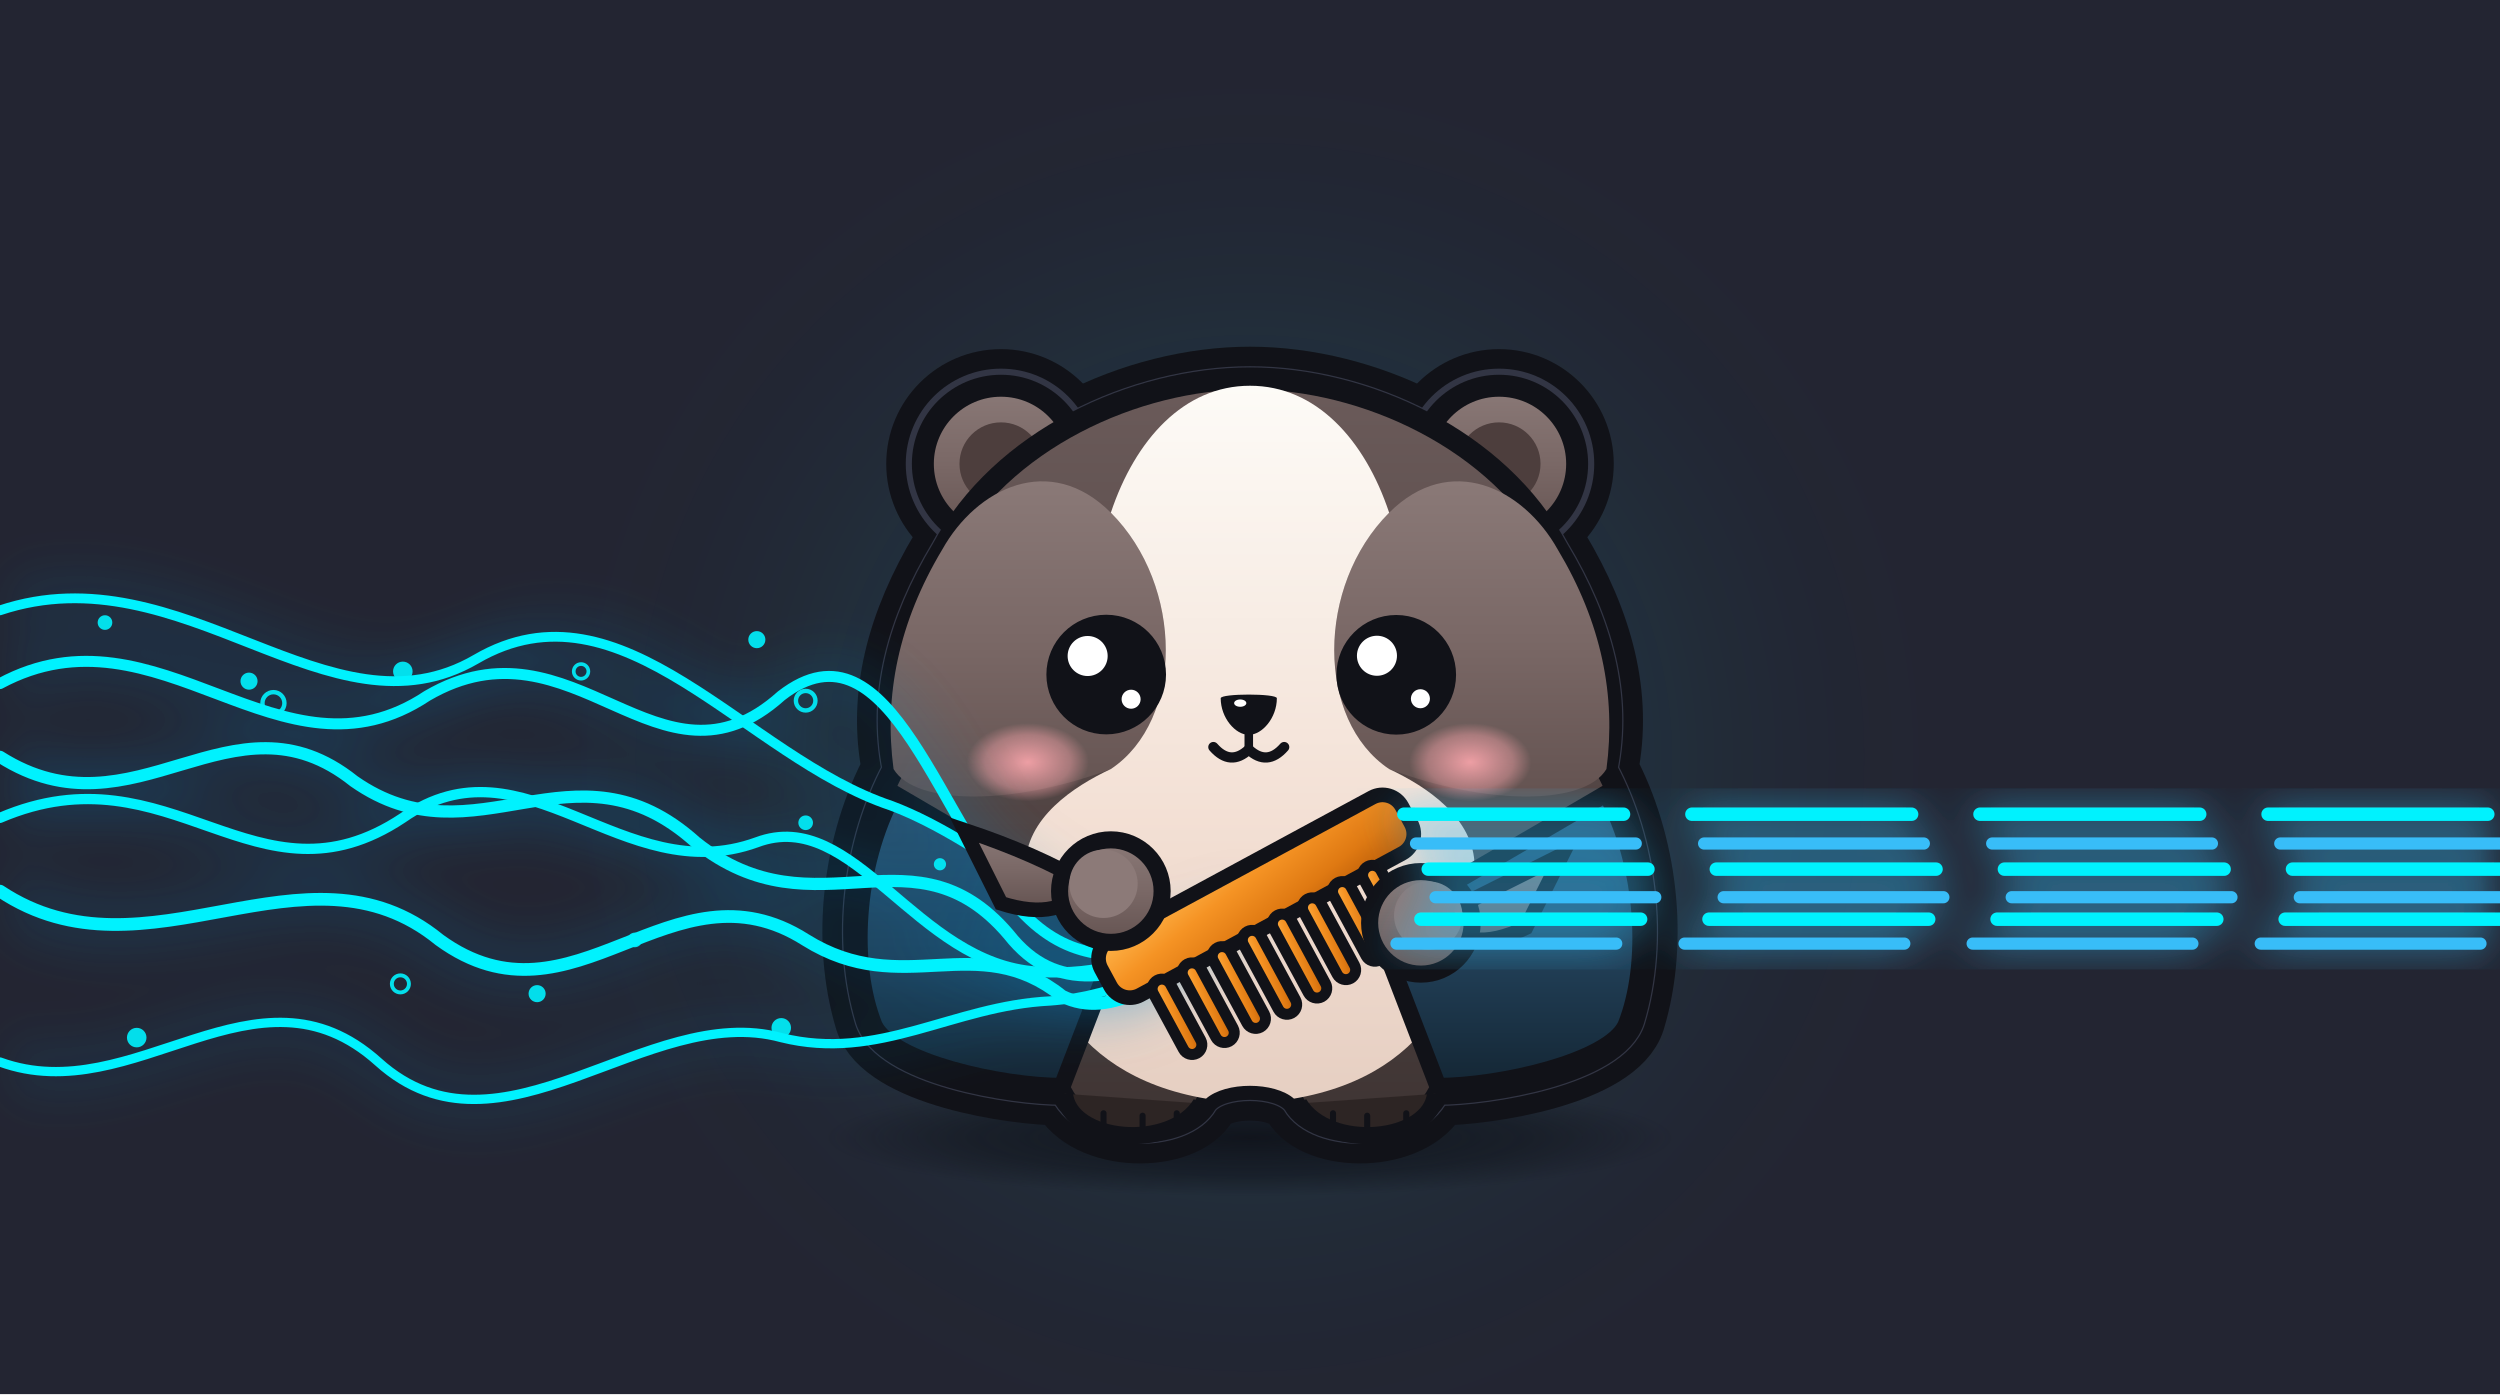
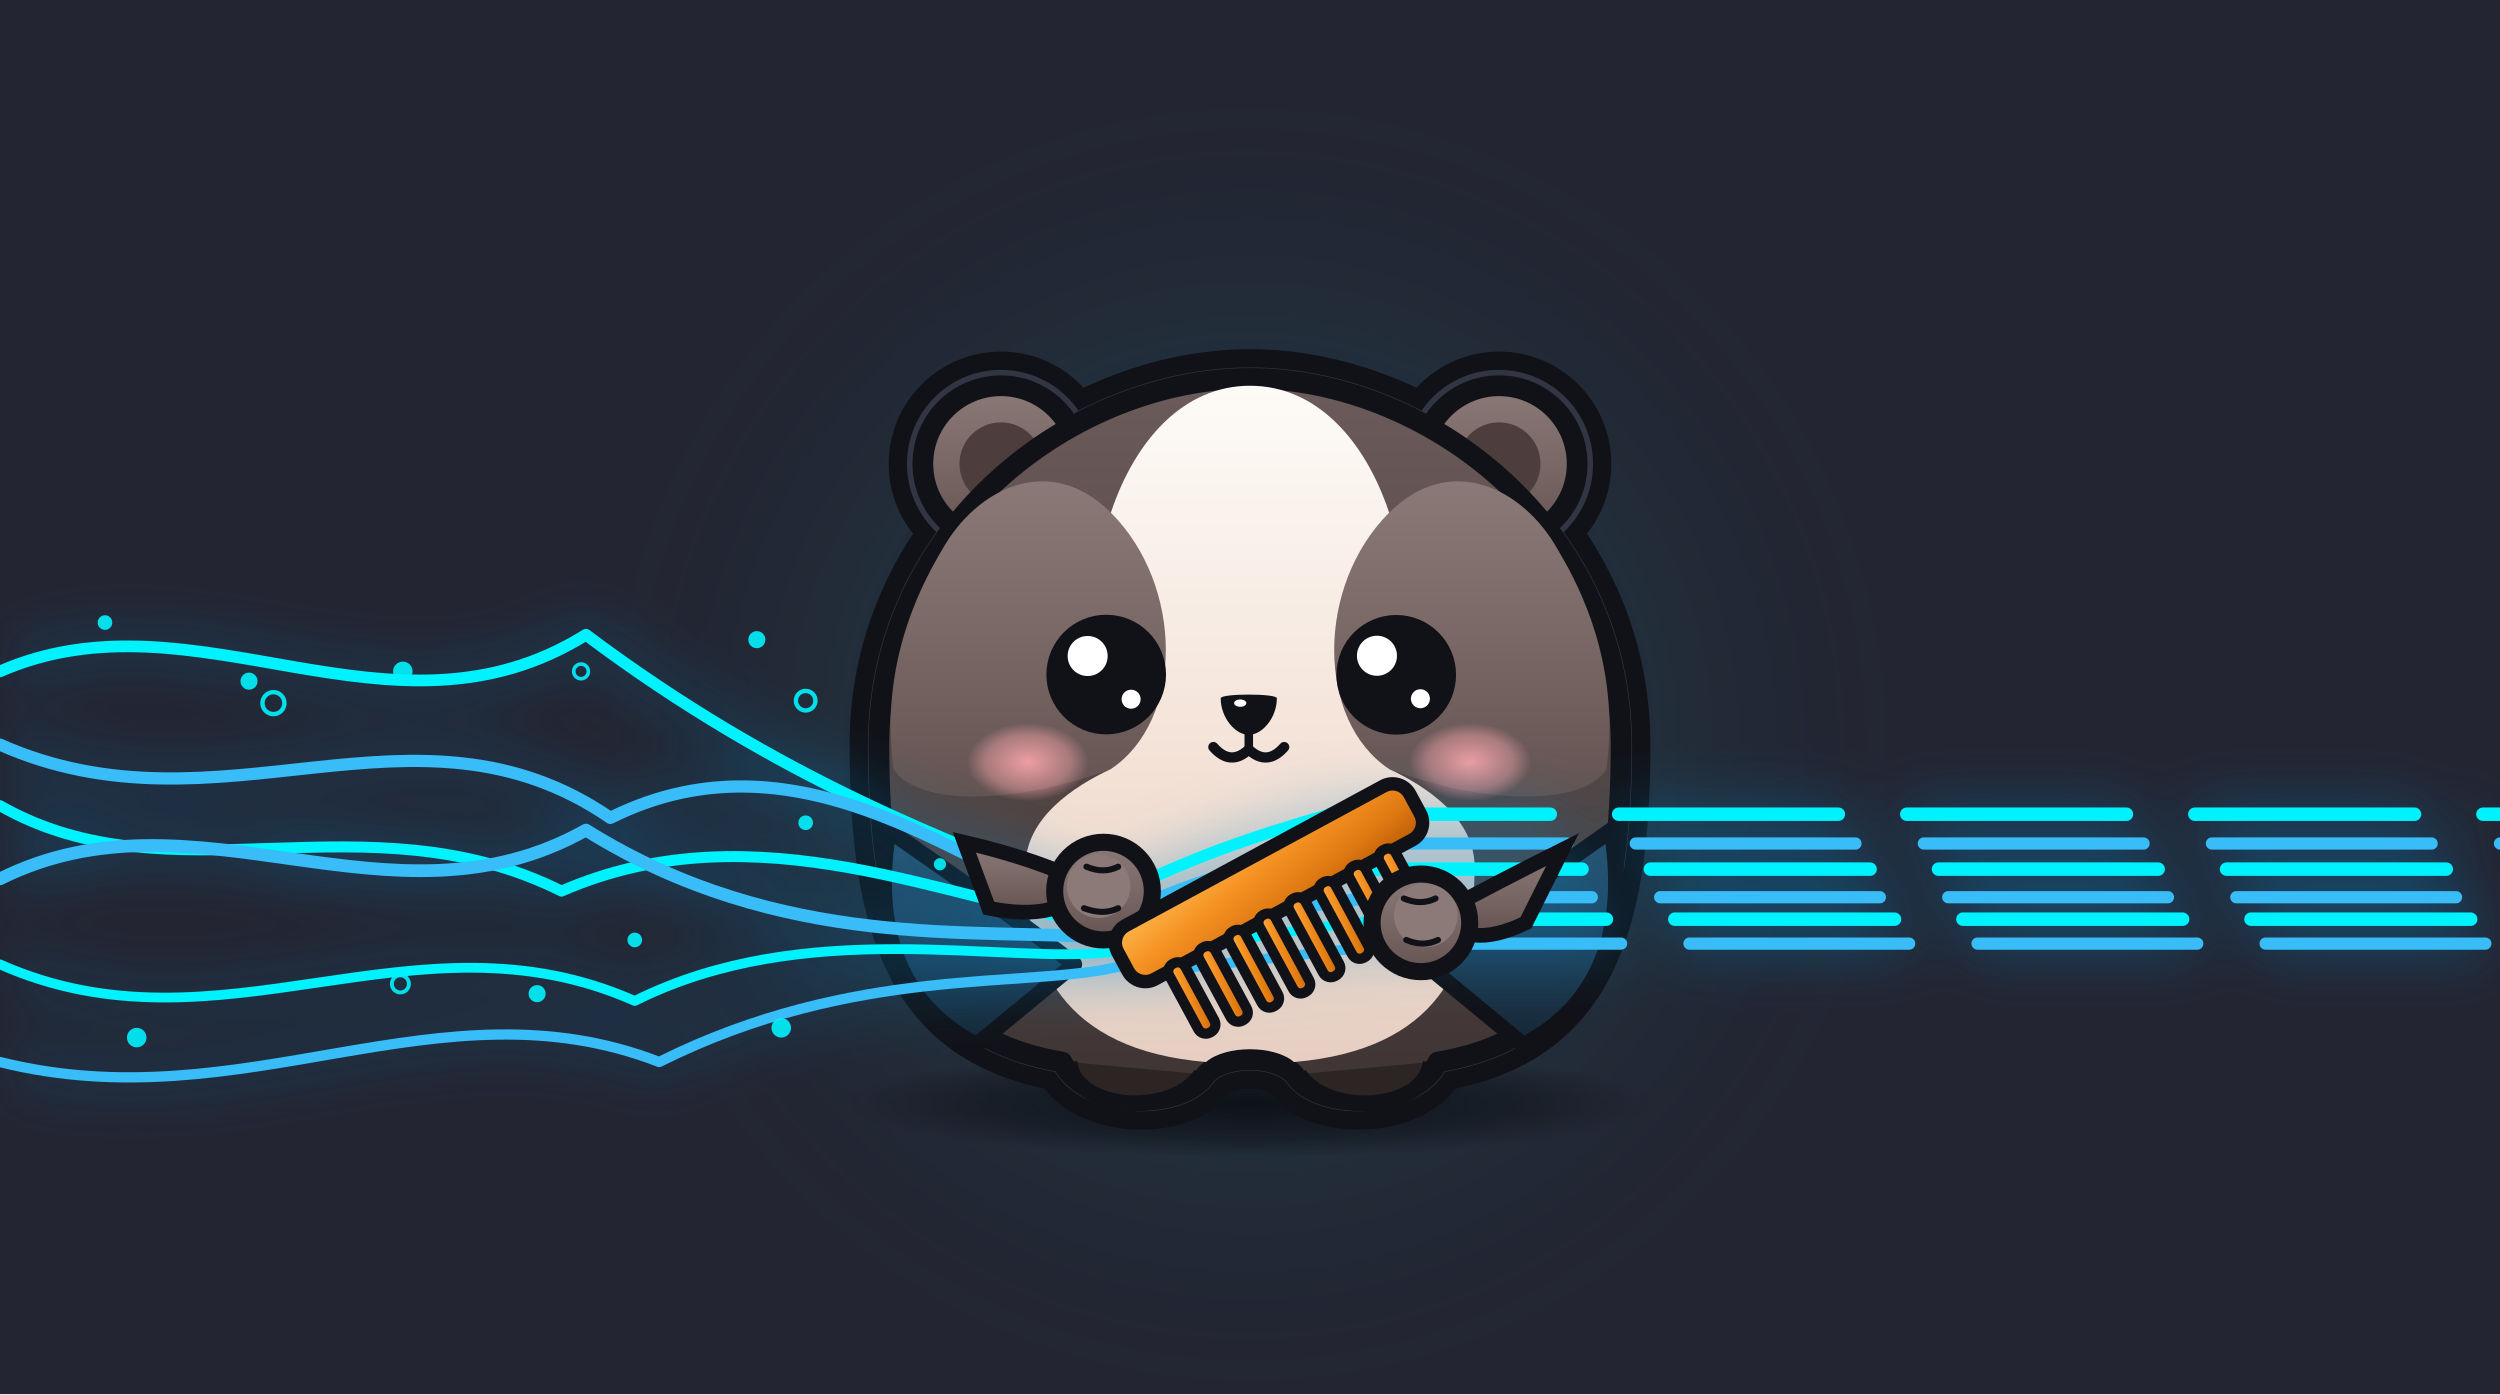
<svg xmlns="http://www.w3.org/2000/svg" viewBox="0 0 1024 571" width="100%" height="100%" role="img" aria-label="Mascote Pente — Penteando fios caóticos em feixes de laser GPU">
  <defs>
    <radialGradient id="pente-bg-aura" cx="50%" cy="50%" r="50%">
-       <stop offset="0%" stop-color="#38bdf8" stop-opacity="0.14" />
+       <stop offset="0%" stop-color="#38bdf8" stop-opacity="0.15" />
      <stop offset="60%" stop-color="#00f2fe" stop-opacity="0.04" />
      <stop offset="100%" stop-color="#232532" stop-opacity="0" />
    </radialGradient>
    <radialGradient id="pente-floor-shadow" cx="50%" cy="50%" r="50%">
-       <stop offset="0%" stop-color="#0e1017" stop-opacity="0.85" />
-       <stop offset="65%" stop-color="#0e1017" stop-opacity="0.45" />
-       <stop offset="100%" stop-color="#0e1017" stop-opacity="0" />
+       <stop offset="0%" stop-color="#0c0e14" stop-opacity="0.9" />
+       <stop offset="65%" stop-color="#0c0e14" stop-opacity="0.45" />
+       <stop offset="100%" stop-color="#0c0e14" stop-opacity="0" />
    </radialGradient>
    <linearGradient id="pente-cream" x1="0%" y1="0%" x2="0%" y2="100%">
      <stop offset="0%" stop-color="#fdfbf7" />
      <stop offset="65%" stop-color="#f2ded2" />
      <stop offset="100%" stop-color="#e6cfc2" />
    </linearGradient>
    <linearGradient id="pente-patch" x1="0%" y1="0%" x2="0%" y2="100%">
      <stop offset="0%" stop-color="#8a7977" />
      <stop offset="50%" stop-color="#7a6866" />
      <stop offset="100%" stop-color="#645351" />
    </linearGradient>
    <linearGradient id="pente-body-fur" x1="0%" y1="0%" x2="0%" y2="100%">
      <stop offset="0%" stop-color="#6b5b5a" />
      <stop offset="50%" stop-color="#554746" />
      <stop offset="100%" stop-color="#3e3433" />
    </linearGradient>
    <linearGradient id="pente-vest" x1="0%" y1="0%" x2="0%" y2="100%">
      <stop offset="0%" stop-color="#2b516e" />
      <stop offset="60%" stop-color="#203d54" />
      <stop offset="100%" stop-color="#142634" />
    </linearGradient>
    <linearGradient id="comb-amber-grad" x1="0%" y1="0%" x2="100%" y2="100%">
      <stop offset="0%" stop-color="#ffb74d" />
      <stop offset="35%" stop-color="#f59324" />
      <stop offset="70%" stop-color="#df7912" />
      <stop offset="100%" stop-color="#b85a06" />
    </linearGradient>
    <linearGradient id="comb-gold-rim" x1="0%" y1="0%" x2="100%" y2="0%">
      <stop offset="0%" stop-color="#fffbeb" />
      <stop offset="50%" stop-color="#fed7aa" />
      <stop offset="100%" stop-color="#f59e0b" />
    </linearGradient>
    <radialGradient id="pente-cheek" cx="50%" cy="50%" r="50%">
      <stop offset="0%" stop-color="#f4a2a8" stop-opacity="0.95" />
      <stop offset="70%" stop-color="#f4a2a8" stop-opacity="0.45" />
      <stop offset="100%" stop-color="#f4a2a8" stop-opacity="0" />
    </radialGradient>
    <filter id="neon-cyan-glow" x="-30%" y="-30%" width="160%" height="160%">
-       <feDropShadow dx="0" dy="0" stdDeviation="4" flood-color="#00f2fe" flood-opacity="0.95" />
+       <feDropShadow dx="0" dy="0" stdDeviation="4.5" flood-color="#00f2fe" flood-opacity="0.95" />
      <feDropShadow dx="0" dy="0" stdDeviation="12" flood-color="#0284c7" flood-opacity="0.6" />
    </filter>
    <filter id="laser-glow" x="-20%" y="-20%" width="140%" height="140%">
      <feDropShadow dx="0" dy="0" stdDeviation="3.5" flood-color="#00f2fe" flood-opacity="1" />
      <feDropShadow dx="0" dy="0" stdDeviation="9" flood-color="#38bdf8" flood-opacity="0.75" />
    </filter>
    <style>
-       /* 1. Organic Body Breathing */
+       /* 1. Organic Head Breathing (Cute spherical expansion) */
      .anim-body-breathe {
        animation: bodyBreathe 4.2s ease-in-out infinite;
-         transform-origin: 512px 450px;
+         transform-origin: 512px 435px;
      }
      @keyframes bodyBreathe {
        0%, 100% { transform: translateY(0px) scale(1); }
        50% { transform: translateY(-3.5px) scale(1.012, 1.015); }
      }

-       /* 2. Rhythmic Combing Action (Arms and Comb) */
+       /* 2. Rhythmic Combing Action (Right Hand + Comb) */
      .anim-combing {
        animation: combStrokeMotion 2.4s ease-in-out infinite;
-         transform-origin: 515px 365px;
+         transform-origin: 550px 355px;
      }
      @keyframes combStrokeMotion {
-         0%, 100% { transform: translate(0px, 0px) rotate(-1.2deg); }
-         25% { transform: translate(4px, -2px) rotate(0.8deg); }
-         50% { transform: translate(9px, 1px) rotate(2.4deg); }
-         75% { transform: translate(3px, 2px) rotate(0deg); }
-       }
- 
-       /* 3. Eye Blinking (Anime scaleY) */
+         0%, 100% { transform: translate(0px, 0px) rotate(-1.5deg); }
+         25% { transform: translate(5px, -2px) rotate(0.8deg); }
+         50% { transform: translate(10px, 1px) rotate(2.5deg); }
+         75% { transform: translate(4px, 2px) rotate(0deg); }
+       }
+ 
+       /* 3. Left Hand Steadily Holding the Hair Bundle */
+       .anim-holding-hand {
+         animation: holdingHandSway 4.2s ease-in-out infinite;
+         transform-origin: 455px 365px;
+       }
+       @keyframes holdingHandSway {
+         0%, 100% { transform: translateY(0px) rotate(0deg); }
+         50% { transform: translateY(-2px) rotate(1deg); }
+       }
+ 
+       /* 4. Anime Eye Blinking */
      .anim-blink {
        animation: eyeBlinkAnim 4.6s ease-in-out infinite;
        transform-origin: 512px 276px;
      }
      @keyframes eyeBlinkAnim {
        0%, 93%, 100% { transform: scaleY(1); }
        95.5% { transform: scaleY(0.08); }
      }

-       /* 4. Pupils Curious Drifting */
+       /* 5. Curious Drifting Pupils */
      .anim-pupils {
        animation: pupilDrift 7.2s ease-in-out infinite;
      }
      @keyframes pupilDrift {
        0%, 25%, 100% { transform: translate(0px, 0px); }
        35%, 55% { transform: translate(-2.5px, 0.8px); }
        65%, 85% { transform: translate(2.2px, -0.8px); }
      }

-       /* 5. Snout Kawaii Twitch */
+       /* 6. Kawaii Snout Twitch */
      .anim-snout {
        animation: snoutTwitchAnim 3.8s ease-in-out infinite;
        transform-origin: 511px 293px;
      }
      @keyframes snoutTwitchAnim {
        0%, 100% { transform: translateY(0px) scale(1); }
        45% { transform: translateY(-1.2px) scale(1.03); }
        55% { transform: translateY(-0.8px) scale(0.98); }
      }

-       /* 6. Ears Twitches */
+       /* 7. Rounded Ears Twitches */
      .anim-ear-l {
        animation: earTwitchLeft 4.5s ease-in-out infinite;
        transform-origin: 410px 190px;
      }
      .anim-ear-r {
        animation: earTwitchRight 4.5s ease-in-out infinite;
        transform-origin: 614px 190px;
      }
      @keyframes earTwitchLeft {
        0%, 86%, 100% { transform: rotate(0deg); }
        89% { transform: rotate(-5deg); }
        93% { transform: rotate(2deg); }
      }
      @keyframes earTwitchRight {
        0%, 86%, 100% { transform: rotate(0deg); }
        89% { transform: rotate(5deg); }
        93% { transform: rotate(-2deg); }
      }

-       /* 7. Wavy Chaotic Noodles (Left Side) */
+       /* 8. Wavy Hair Undulation on Chaotic Left Side */
      .noodle-anim-1 { animation: waveNoodle1 3.2s ease-in-out infinite alternate; }
      .noodle-anim-2 { animation: waveNoodle2 2.7s ease-in-out infinite alternate; }
      .noodle-anim-3 { animation: waveNoodle3 3.5s ease-in-out infinite alternate; }
-       .noodle-anim-4 { animation: waveNoodle4 2.4s ease-in-out infinite alternate; }
      @keyframes waveNoodle1 {
        0% { transform: translate(0px, 0px) scaleY(1); }
        100% { transform: translate(-6px, 5px) scaleY(1.06); }
      }
      @keyframes waveNoodle2 {
        0% { transform: translate(0px, 0px) scaleY(1); }
        100% { transform: translate(6px, -5px) scaleY(0.95); }
      }
      @keyframes waveNoodle3 {
        0% { transform: translate(0px, 0px); }
        100% { transform: translate(-4px, -4px); }
      }
-       @keyframes waveNoodle4 {
-         0% { transform: translate(0px, 0px); }
-         100% { transform: translate(5px, 4px); }
-       }
- 
-       /* 8. Floating Particles on Chaotic Side */
+ 
+       /* 9. Floating Particles and Rings on Chaotic Side */
      .anim-particles {
        animation: particleFloat 2.8s ease-in-out infinite alternate;
      }
      @keyframes particleFloat {
        0% { transform: translateY(0px) opacity(0.7); }
        100% { transform: translateY(-7px) opacity(1); }
      }

-       /* 9. Silky Straight Lasers (Right Side) */
+       /* 10. Silky Straight Lasers Dash Flow */
      .laser-dash {
        stroke-dasharray: 90 28;
        animation: laserFlowMove 1.6s linear infinite;
      }
      @keyframes laserFlowMove {
        0% { stroke-dashoffset: 236; }
        100% { stroke-dashoffset: 0; }
      }
      .laser-pulse-glow {
        animation: laserPulseAnim 1.5s ease-in-out infinite alternate;
      }
      @keyframes laserPulseAnim {
-         0% { opacity: 0.88; stroke-width: 4px; }
+         0% { opacity: 0.88; stroke-width: 4.5px; }
        100% { opacity: 1; stroke-width: 6px; }
      }
    </style>
  </defs>
  <rect width="1024" height="571" fill="#232532" />
-   <circle cx="512" cy="310" r="290" fill="url(#pente-bg-aura)" />
-   <ellipse cx="512" cy="466" rx="175" ry="24" fill="url(#pente-floor-shadow)" />
+   <circle cx="512" cy="305" r="280" fill="url(#pente-bg-aura)" />
+   <ellipse cx="512" cy="452" rx="165" ry="22" fill="url(#pente-floor-shadow)" />
  <g class="anim-body-breathe" id="mascote-pente-root">
-     <g id="pente-sticker-halo" stroke="#111218" stroke-width="26" stroke-linecap="round" stroke-linejoin="round" fill="#111218">
+     <g id="pente-sticker-halo" stroke="#111218" stroke-width="24" stroke-linecap="round" stroke-linejoin="round" fill="#111218">
      <circle cx="410" cy="190" r="34" />
      <circle cx="614" cy="190" r="34" />
-       <path d="M 512 155                C 465 155, 410 180, 386 225                C 368 255, 360 285, 366 315                C 350 345, 345 385, 355 418                C 362 440, 415 448, 435 448                C 445 468, 485 468, 494 452                C 500 444, 524 444, 530 452                C 539 468, 579 468, 589 448                C 609 448, 662 440, 669 418                C 679 385, 674 345, 658 315                C 664 285, 656 255, 638 225                C 614 180, 559 155, 512 155 Z" />
-     </g>
-     <g stroke="#44485c" stroke-width="10" stroke-linecap="round" stroke-linejoin="round" fill="none" opacity="0.65">
+       <path d="M 512 155                C 440 155, 360 215, 360 305                C 360 380, 375 425, 435 435                C 445 455, 485 455, 494 440                C 502 432, 522 432, 530 440                C 539 455, 579 455, 589 435                C 649 425, 664 380, 664 305                C 664 215, 584 155, 512 155 Z" />
+     </g>
+     <g stroke="#44485c" stroke-width="9" stroke-linecap="round" stroke-linejoin="round" fill="none" opacity="0.65">
      <circle cx="410" cy="190" r="34" />
      <circle cx="614" cy="190" r="34" />
-       <path d="M 512 155                C 465 155, 410 180, 386 225                C 368 255, 360 285, 366 315                C 350 345, 345 385, 355 418                C 362 440, 415 448, 435 448                C 445 468, 485 468, 494 452                C 500 444, 524 444, 530 452                C 539 468, 579 468, 589 448                C 609 448, 662 440, 669 418                C 679 385, 674 345, 658 315                C 664 285, 656 255, 638 225                C 614 180, 559 155, 512 155 Z" />
+       <path d="M 512 155                C 440 155, 360 215, 360 305                C 360 380, 375 425, 435 435                C 445 455, 485 455, 494 440                C 502 432, 522 432, 530 440                C 539 455, 579 455, 589 435                C 649 425, 664 380, 664 305                C 664 215, 584 155, 512 155 Z" />
    </g>
    <g class="anim-ear-l" id="left-ear">
-       <circle cx="410" cy="190" r="32" fill="url(#pente-patch)" stroke="#111218" stroke-width="9" />
+       <circle cx="410" cy="190" r="32" fill="url(#pente-patch)" stroke="#111218" stroke-width="8.5" />
      <circle cx="410" cy="190" r="17" fill="#4d3e3d" />
    </g>
    <g class="anim-ear-r" id="right-ear">
-       <circle cx="614" cy="190" r="32" fill="url(#pente-patch)" stroke="#111218" stroke-width="9" />
+       <circle cx="614" cy="190" r="32" fill="url(#pente-patch)" stroke="#111218" stroke-width="8.5" />
      <circle cx="614" cy="190" r="17" fill="#4d3e3d" />
    </g>
-     <path id="pente-body-base" d="M 512 155              C 465 155, 410 180, 386 225              C 368 255, 360 285, 366 315              C 350 345, 345 385, 355 418              C 362 440, 415 448, 435 448              C 445 468, 485 468, 494 452              C 500 444, 524 444, 530 452              C 539 468, 579 468, 589 448              C 609 448, 662 440, 669 418              C 679 385, 674 345, 658 315              C 664 285, 656 255, 638 225              C 614 180, 559 155, 512 155 Z" fill="url(#pente-body-fur)" stroke="#111218" stroke-width="9" stroke-linejoin="round" />
+     <path id="pente-head-base" d="M 512 155              C 440 155, 360 215, 360 305              C 360 380, 375 425, 435 435              C 445 455, 485 455, 494 440              C 502 432, 522 432, 530 440              C 539 455, 579 455, 589 435              C 649 425, 664 380, 664 305              C 664 215, 584 155, 512 155 Z" fill="url(#pente-body-fur)" stroke="#111218" stroke-width="8.5" stroke-linejoin="round" />
    <path d="M 386 225              C 368 255, 362 285, 366 315              C 375 330, 415 330, 455 315              C 485 295, 485 240, 455 210              C 430 185, 400 200, 386 225 Z" fill="url(#pente-patch)" />
    <path d="M 638 225              C 656 255, 662 285, 658 315              C 649 330, 609 330, 569 315              C 539 295, 539 240, 569 210              C 594 185, 624 200, 638 225 Z" fill="url(#pente-patch)" />
-     <path d="M 512 158              C 485 158, 465 180, 455 210              C 485 240, 485 295, 455 315              C 440 322, 420 335, 420 355              C 420 395, 435 440, 494 450              C 502 443, 522 443, 530 450              C 589 440, 604 395, 604 355              C 604 335, 584 322, 569 315              C 539 295, 539 240, 569 210              C 559 180, 539 158, 512 158 Z" fill="url(#pente-cream)" />
-     <path d="M 366 325              C 350 355, 348 395, 358 420              C 365 435, 410 445, 435 445              L 460 380              C 435 365, 400 345, 366 325 Z" fill="url(#pente-vest)" stroke="#111218" stroke-width="7" stroke-linejoin="round" />
-     <path d="M 658 325              C 674 355, 676 395, 666 420              C 659 435, 614 445, 589 445              L 564 380              C 589 365, 624 345, 658 325 Z" fill="url(#pente-vest)" stroke="#111218" stroke-width="7" stroke-linejoin="round" />
+     <path d="M 512 158              C 485 158, 465 180, 455 210              C 485 240, 485 295, 455 315              C 440 322, 420 335, 420 355              C 420 395, 435 430, 494 435              C 502 428, 522 428, 530 435              C 589 430, 604 395, 604 355              C 604 335, 584 322, 569 315              C 539 295, 539 240, 569 210              C 559 180, 539 158, 512 158 Z" fill="url(#pente-cream)" />
+     <path d="M 364 340              C 358 375, 365 410, 400 428              L 440 395              C 415 375, 385 355, 364 340 Z" fill="url(#pente-vest)" stroke="#111218" stroke-width="6.5" stroke-linejoin="round" />
+     <path d="M 660 340              C 666 375, 659 410, 624 428              L 584 395              C 609 375, 639 355, 660 340 Z" fill="url(#pente-vest)" stroke="#111218" stroke-width="6.5" stroke-linejoin="round" />
    <ellipse cx="421.0" cy="312.2" rx="25" ry="16" fill="url(#pente-cheek)" />
    <ellipse cx="602.2" cy="312.2" rx="25" ry="16" fill="url(#pente-cheek)" />
    <g class="anim-blink" id="eyes-group">
      <g id="eye-left">
        <circle cx="453.1" cy="276.3" r="23" fill="#111218" stroke="#111218" stroke-width="3" />
        <g class="anim-pupils">
          <circle cx="445.5" cy="268.7" r="8.2" fill="#ffffff" />
          <circle cx="463.3" cy="286.4" r="3.9" fill="#ffffff" />
        </g>
      </g>
      <g id="eye-right">
        <circle cx="571.9" cy="276.4" r="23" fill="#111218" stroke="#111218" stroke-width="3" />
        <g class="anim-pupils">
          <circle cx="564.0" cy="268.6" r="8.2" fill="#ffffff" />
          <circle cx="581.8" cy="286.2" r="3.9" fill="#ffffff" />
        </g>
      </g>
    </g>
    <g class="anim-snout" id="snout-group">
      <path d="M 500 286                C 500 284, 523 284, 523 286                C 523 294, 517 301, 511.5 301                C 506 301, 500 294, 500 286 Z" fill="#111218" />
      <ellipse cx="508" cy="288" rx="2.5" ry="1.5" fill="#ffffff" />
      <line x1="511.5" y1="301" x2="511.5" y2="307" stroke="#111218" stroke-width="3.5" stroke-linecap="round" />
-       <path d="M 497 306                Q 504 314 511.5 307                Q 519 314 526 306" fill="none" stroke="#111218" stroke-width="4.2" stroke-linecap="round" stroke-linejoin="round" />
-     </g>
-     <path d="M 436 448 C 438 468, 480 472, 492 452" fill="#2d2524" stroke="#111218" stroke-width="7" stroke-linejoin="round" />
-     <path d="M 452 463 L 452 456 M 468 465 L 468 457 M 482 462 L 482 456" stroke="#111218" stroke-width="2.5" stroke-linecap="round" />
-     <path d="M 532 452 C 544 472, 586 468, 588 448" fill="#2d2524" stroke="#111218" stroke-width="7" stroke-linejoin="round" />
-     <path d="M 546 462 L 546 456 M 560 465 L 560 457 M 576 463 L 576 456" stroke="#111218" stroke-width="2.5" stroke-linecap="round" />
-   </g>
-   <g id="chaotic-noodles-layer" filter="url(#neon-cyan-glow)" stroke="#00f2fe" fill="none" stroke-linecap="round" stroke-linejoin="round">
-     <path class="noodle-anim-1" stroke-width="4.5" d="M 0 280              C 65 245, 115 325, 175 285              C 235 250, 270 330, 320 285              C 365 250, 385 340, 420 375              C 440 395, 460 392, 485 390" />
-     <path class="noodle-anim-2" stroke-width="5" d="M 0 310              C 55 345, 95 280, 145 320              C 195 355, 235 300, 285 345              C 335 385, 375 335, 415 385              C 435 408, 460 400, 492 386" />
-     <path class="noodle-anim-3" stroke-width="4.2" d="M 0 335              C 70 305, 105 375, 165 335              C 215 300, 255 365, 310 345              C 350 330, 375 395, 425 398              C 450 400, 472 392, 498 382" />
-     <path class="noodle-anim-4" stroke-width="5.2" d="M 0 365              C 60 405, 125 340, 180 385              C 235 425, 275 350, 330 385              C 370 410, 400 380, 435 408              C 455 418, 478 402, 505 378" />
-     <path class="noodle-anim-1" stroke-width="3.8" d="M 0 435              C 55 455, 105 390, 155 435              C 205 480, 265 410, 320 425              C 360 435, 390 412, 430 410              C 458 408, 485 395, 512 374" />
-     <path class="noodle-anim-2" stroke-width="4" d="M 0 250              C 75 225, 135 305, 195 270              C 255 235, 305 310, 365 330              C 405 345, 445 385, 480 392" />
+       <path d="M 497 306 Q 504 314 511.5 307 Q 519 314 526 306" fill="none" stroke="#111218" stroke-width="4.2" stroke-linecap="round" stroke-linejoin="round" />
+     </g>
+     <path d="M 438 435 C 440 455, 480 458, 492 440" fill="#2d2524" stroke="#111218" stroke-width="6.5" stroke-linejoin="round" />
+     <path d="M 532 440 C 544 458, 584 455, 586 435" fill="#2d2524" stroke="#111218" stroke-width="6.5" stroke-linejoin="round" />
+   </g>
+   <g id="continuous-hair-stream" filter="url(#neon-cyan-glow)" fill="none" stroke-linecap="round" stroke-linejoin="round">
+     <path class="noodle-anim-1" stroke="#00f2fe" stroke-width="4.8" d="M 0 275              C 80 240, 160 310, 240 260              C 320 320, 390 345, 440 365              L 455 368              C 485 352, 515 342, 545 333.5" />
+     <line class="laser-dash laser-pulse-glow" x1="545" y1="333.5" x2="1024" y2="333.5" stroke="#00f2fe" stroke-width="5.5" />
+     <path class="noodle-anim-2" stroke="#38bdf8" stroke-width="5" d="M 0 305              C 90 345, 170 280, 250 335              C 330 295, 400 360, 445 372              L 458 375              C 490 360, 520 352, 552 345.5" />
+     <line class="laser-dash laser-pulse-glow" x1="552" y1="345.5" x2="1024" y2="345.5" stroke="#38bdf8" stroke-width="5" />
+     <path class="noodle-anim-3" stroke="#00f2fe" stroke-width="4.5" d="M 0 330              C 70 370, 150 325, 230 365              C 310 330, 390 370, 450 378              L 462 380              C 495 368, 525 362, 558 356.0" />
+     <line class="laser-dash laser-pulse-glow" x1="558" y1="356.0" x2="1024" y2="356.0" stroke="#00f2fe" stroke-width="5.5" />
+     <path class="noodle-anim-1" stroke="#38bdf8" stroke-width="5.2" d="M 0 360              C 80 320, 160 385, 240 340              C 320 390, 400 380, 452 384              L 465 385              C 500 376, 530 372, 562 367.5" />
+     <line class="laser-dash laser-pulse-glow" x1="562" y1="367.5" x2="1024" y2="367.5" stroke="#38bdf8" stroke-width="5" />
+     <path class="noodle-anim-2" stroke="#00f2fe" stroke-width="4" d="M 0 395              C 90 435, 170 370, 260 410              C 330 375, 410 395, 455 390              L 468 392              C 505 385, 535 380, 568 376.5" />
+     <line class="laser-dash laser-pulse-glow" x1="568" y1="376.5" x2="1024" y2="376.5" stroke="#00f2fe" stroke-width="5.5" />
+     <path class="noodle-anim-3" stroke="#38bdf8" stroke-width="4.2" d="M 0 435              C 100 460, 180 400, 270 435              C 350 395, 420 405, 458 396              L 470 398              C 510 394, 540 390, 574 386.5" />
+     <line class="laser-dash laser-pulse-glow" x1="574" y1="386.5" x2="1024" y2="386.5" stroke="#38bdf8" stroke-width="5" />
  </g>
  <g class="anim-particles" fill="#00f2fe" opacity="0.9">
    <circle cx="43" cy="255" r="3" />
    <circle cx="102" cy="279" r="3.5" />
    <circle cx="165" cy="275" r="4" />
    <circle cx="220" cy="407" r="3.5" />
    <circle cx="310" cy="262" r="3.5" />
    <circle cx="320" cy="421" r="4" />
    <circle cx="56" cy="425" r="4" />
    <circle cx="330" cy="337" r="3" />
    <circle cx="385" cy="354" r="2.5" />
    <circle cx="260" cy="385" r="3" />
    <circle cx="112" cy="288" r="4.5" fill="none" stroke="#00f2fe" stroke-width="1.8" />
    <circle cx="330" cy="287" r="4" fill="none" stroke="#00f2fe" stroke-width="1.8" />
    <circle cx="164" cy="403" r="3.5" fill="none" stroke="#00f2fe" stroke-width="1.6" />
    <circle cx="238" cy="275" r="3" fill="none" stroke="#00f2fe" stroke-width="1.5" />
  </g>
+   <g class="anim-holding-hand" id="left-hand-holding-rig">
+     <path d="M 395 345 Q 425 352 445 362 Q 435 378 405 372 Z" fill="url(#pente-patch)" stroke="#111218" stroke-width="6" />
+     <circle cx="452" cy="365" r="20" fill="url(#pente-patch)" stroke="#111218" stroke-width="7" />
+     <circle cx="450" cy="363" r="13" fill="#8c7a78" />
+     <path d="M 445 355 Q 452 358 458 355" fill="none" stroke="#111218" stroke-width="2.5" stroke-linecap="round" />
+     <path d="M 444 372 Q 452 375 458 372" fill="none" stroke="#111218" stroke-width="2.5" stroke-linecap="round" />
+   </g>
  <g class="anim-combing" id="comb-and-paws-rig">
-     <g transform="translate(515, 368) rotate(-28.4)">
-       <rect x="-70" y="-14" width="140" height="26" rx="9" fill="url(#comb-amber-grad)" stroke="#111218" stroke-width="6" />
-       <line x1="-60" y1="-7" x2="60" y2="-7" stroke="url(#comb-gold-rim)" stroke-width="2.5" stroke-linecap="round" opacity="0.85" />
-       <g fill="url(#comb-amber-grad)" stroke="#111218" stroke-width="4.5" stroke-linejoin="round">
-         <rect x="-56" y="10" width="8" height="34" rx="4" />
-         <rect x="-42" y="10" width="8" height="36" rx="4" />
-         <rect x="-28" y="10" width="8" height="37" rx="4" />
-         <rect x="-14" y="10" width="8" height="38" rx="4" />
-         <rect x="0" y="10" width="8" height="38" rx="4" />
-         <rect x="14" y="10" width="8" height="37" rx="4" />
-         <rect x="28" y="10" width="8" height="36" rx="4" />
-         <rect x="42" y="10" width="8" height="34" rx="4" />
+     <g transform="translate(520, 362) rotate(-28.4)">
+       <rect x="-68" y="-13" width="136" height="25" rx="8" fill="url(#comb-amber-grad)" stroke="#111218" stroke-width="5.5" />
+       <line x1="-58" y1="-6" x2="58" y2="-6" stroke="url(#comb-gold-rim)" stroke-width="2.2" stroke-linecap="round" opacity="0.85" />
+       <g fill="url(#comb-amber-grad)" stroke="#111218" stroke-width="4.2" stroke-linejoin="round">
+         <rect x="-54" y="10" width="7.5" height="32" rx="3.5" />
+         <rect x="-40" y="10" width="7.5" height="34" rx="3.5" />
+         <rect x="-26" y="10" width="7.5" height="35" rx="3.5" />
+         <rect x="-12" y="10" width="7.5" height="36" rx="3.5" />
+         <rect x="2" y="10" width="7.5" height="36" rx="3.5" />
+         <rect x="16" y="10" width="7.5" height="35" rx="3.5" />
+         <rect x="30" y="10" width="7.5" height="34" rx="3.5" />
+         <rect x="44" y="10" width="7.5" height="32" rx="3.5" />
      </g>
    </g>
-     <g id="left-paw-rig">
-       <path d="M 395 340 Q 425 350 445 362 Q 435 378 410 370 Z" fill="url(#pente-patch)" stroke="#111218" stroke-width="6" />
-       <circle cx="455" cy="365" r="21" fill="url(#pente-patch)" stroke="#111218" stroke-width="7" />
-       <circle cx="452" cy="362" r="14" fill="#8c7a78" />
-     </g>
    <g id="right-paw-rig">
-       <path d="M 640 350 Q 610 365 590 375 Q 600 392 625 380 Z" fill="url(#pente-patch)" stroke="#111218" stroke-width="6" />
-       <circle cx="582" cy="378" r="21" fill="url(#pente-patch)" stroke="#111218" stroke-width="7" />
-       <circle cx="585" cy="375" r="14" fill="#8c7a78" />
-     </g>
-   </g>
-   <g id="organized-gpu-lasers" filter="url(#laser-glow)">
-     <line class="laser-dash laser-pulse-glow" x1="575" y1="333.5" x2="1024" y2="333.5" stroke="#00f2fe" stroke-width="5.5" stroke-linecap="round" />
-     <line class="laser-dash laser-pulse-glow" x1="580" y1="345.5" x2="1024" y2="345.5" stroke="#38bdf8" stroke-width="5" stroke-linecap="round" />
-     <line class="laser-dash laser-pulse-glow" x1="585" y1="356.0" x2="1024" y2="356.0" stroke="#00f2fe" stroke-width="5.5" stroke-linecap="round" />
-     <line class="laser-dash laser-pulse-glow" x1="588" y1="367.5" x2="1024" y2="367.5" stroke="#38bdf8" stroke-width="5" stroke-linecap="round" />
-     <line class="laser-dash laser-pulse-glow" x1="582" y1="376.5" x2="1024" y2="376.5" stroke="#00f2fe" stroke-width="5.5" stroke-linecap="round" />
-     <line class="laser-dash laser-pulse-glow" x1="572" y1="386.5" x2="1024" y2="386.5" stroke="#38bdf8" stroke-width="5" stroke-linecap="round" />
+       <path d="M 640 348 Q 612 362 590 374 Q 600 390 625 378 Z" fill="url(#pente-patch)" stroke="#111218" stroke-width="6" />
+       <circle cx="582" cy="378" r="20" fill="url(#pente-patch)" stroke="#111218" stroke-width="7" />
+       <circle cx="584" cy="375" r="13" fill="#8c7a78" />
+       <path d="M 575 368 Q 582 371 588 368" fill="none" stroke="#111218" stroke-width="2.5" stroke-linecap="round" />
+       <path d="M 576 385 Q 583 388 589 385" fill="none" stroke="#111218" stroke-width="2.5" stroke-linecap="round" />
+     </g>
  </g>
</svg>
